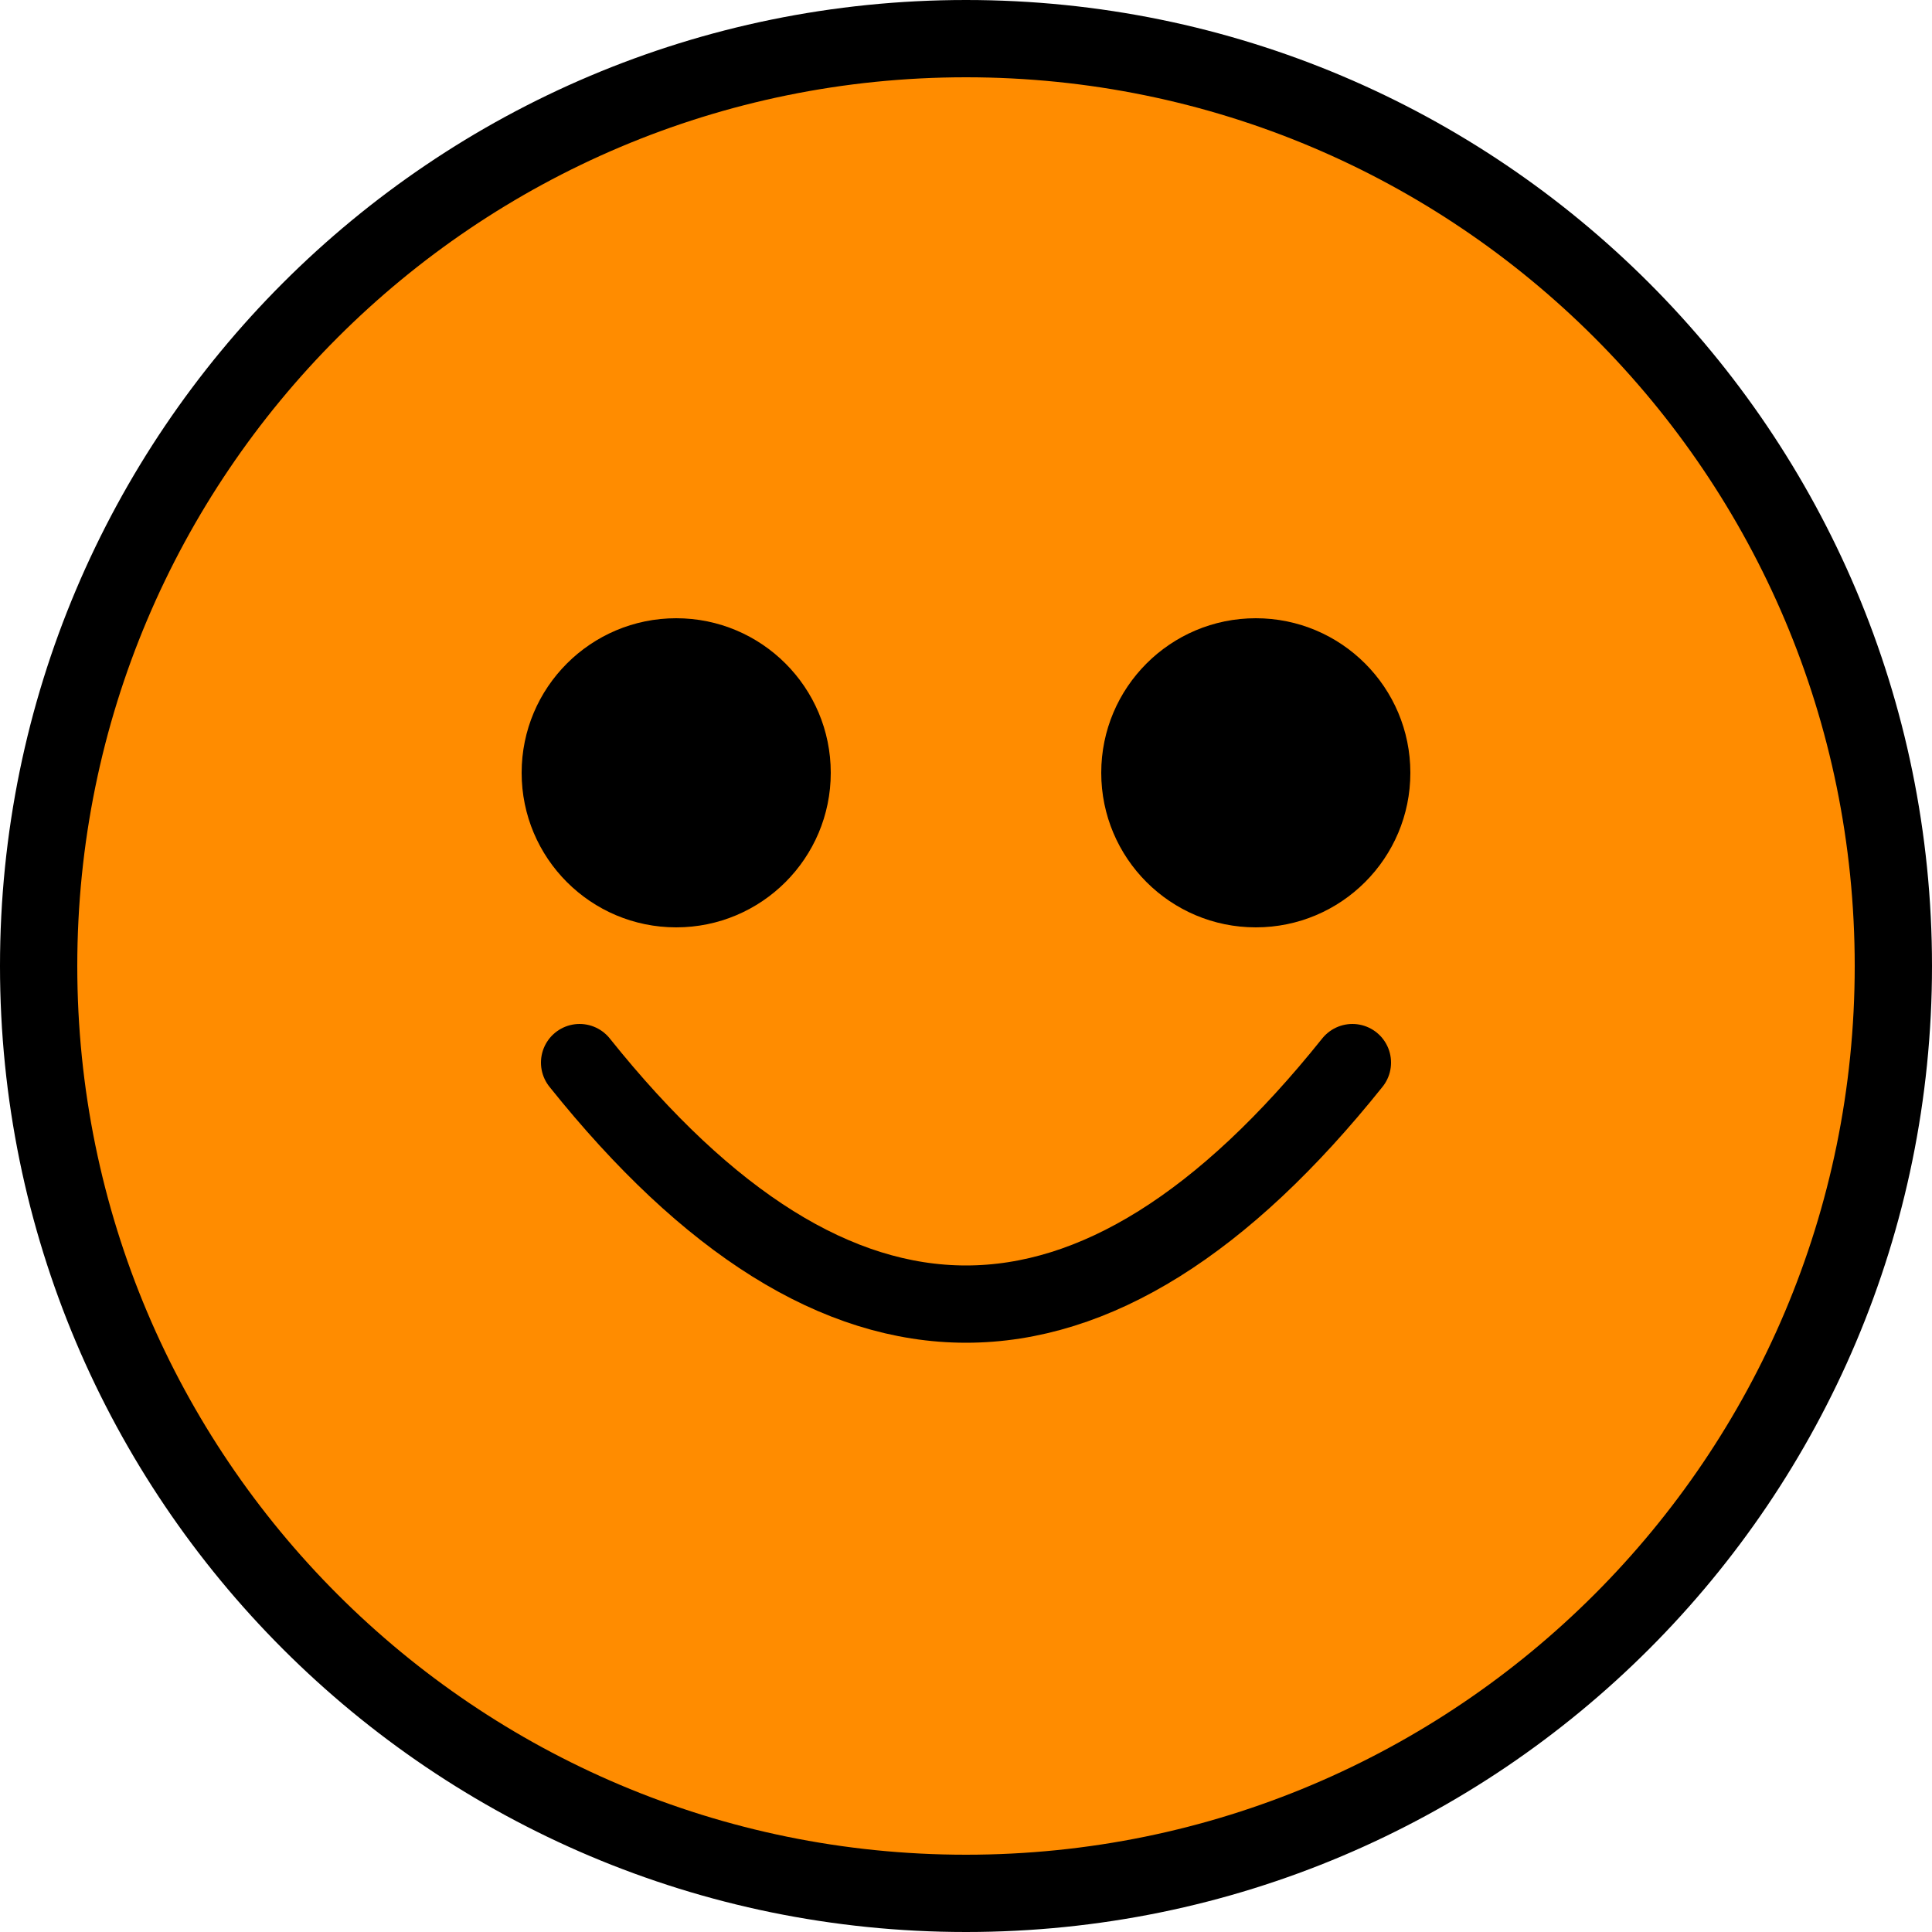
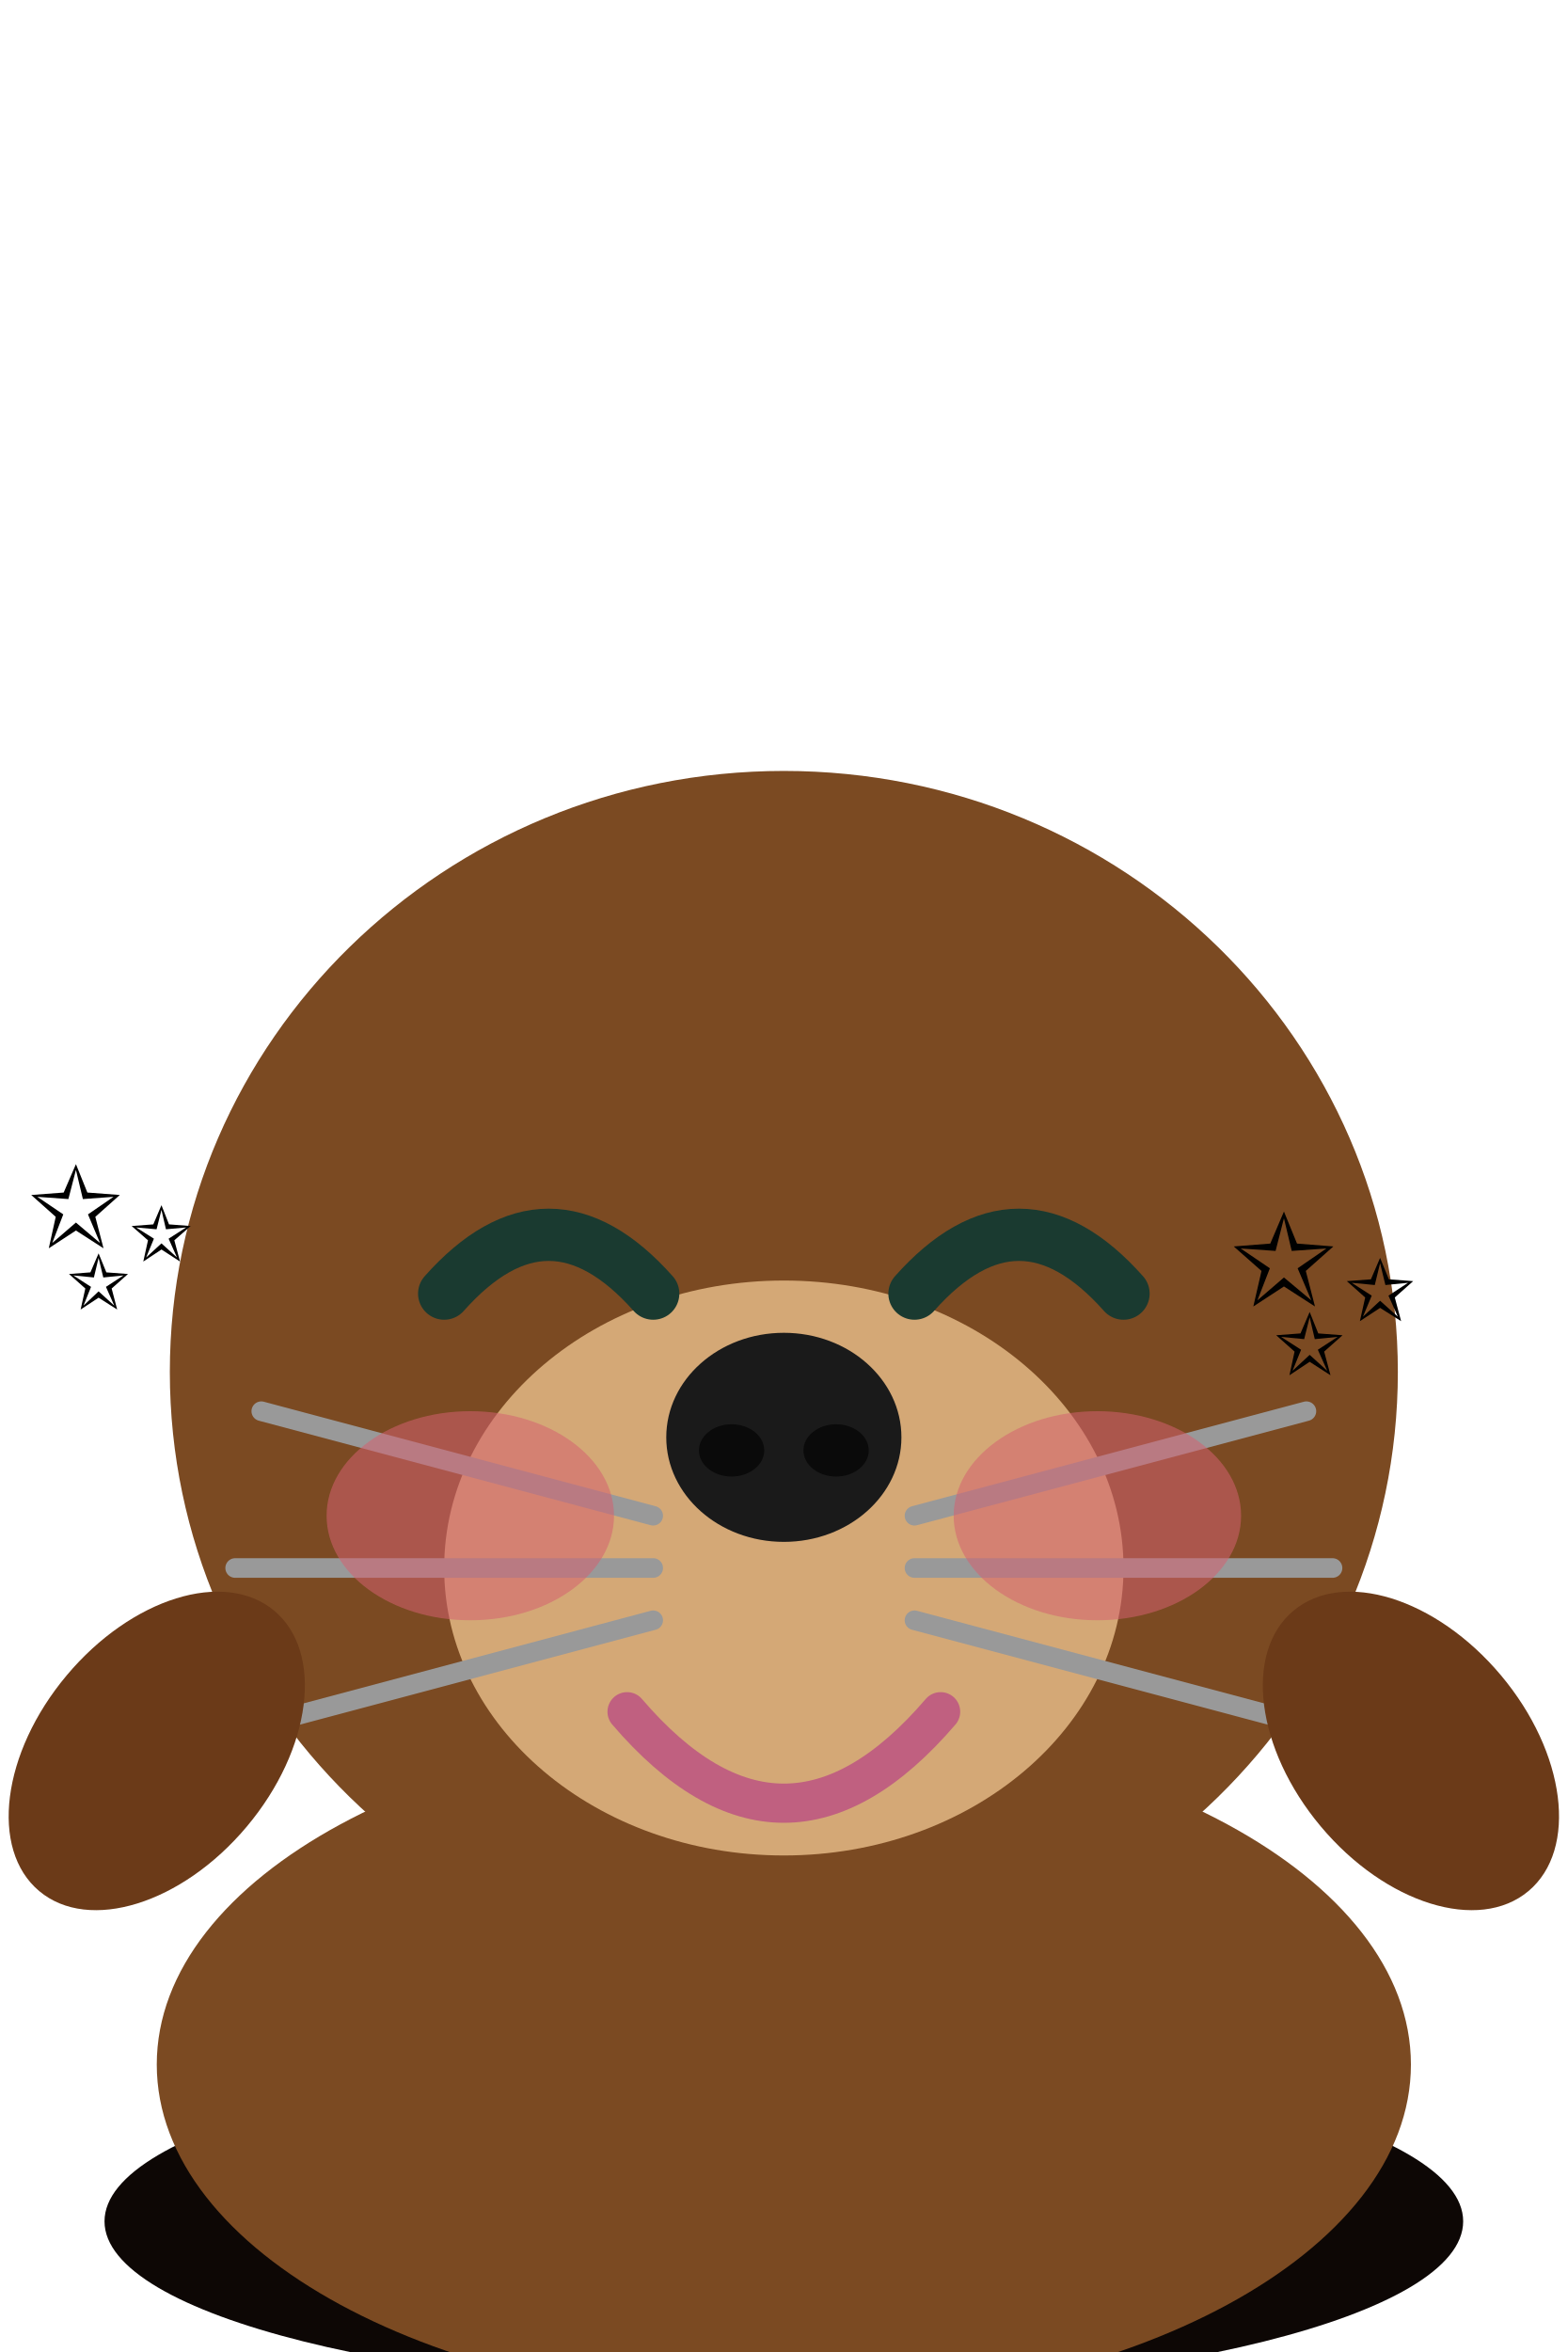
- <svg xmlns="http://www.w3.org/2000/svg" width="100" height="100" viewBox="0 0 100 100">
-   <circle cx="50" cy="50" r="48" fill="#FF8C00" stroke="#000" stroke-width="4" />
-   <circle cx="35" cy="40" r="8" fill="#000" />
-   <circle cx="65" cy="40" r="8" fill="#000" />
-   <path d="M 30 55 Q 50 80 70 55" fill="none" stroke="#000" stroke-width="4" stroke-linecap="round" />
+ <svg xmlns="http://www.w3.org/2000/svg" viewBox="0 0 120 180" width="120" height="180">
+   <ellipse cx="60" cy="170" rx="52" ry="13" fill="#0D0705" />
+   <ellipse cx="60" cy="158" rx="48" ry="26" fill="#7B4A22" />
+   <ellipse cx="60" cy="105" rx="47" ry="46" fill="#7B4A22" />
+   <ellipse cx="60" cy="120" rx="26" ry="22" fill="#D4A876" />
+   <ellipse cx="60" cy="110" rx="9" ry="8" fill="#1A1A1A" />
+   <ellipse cx="56" cy="111" rx="2.5" ry="2" fill="#0A0A0A" />
+   <ellipse cx="64" cy="111" rx="2.5" ry="2" fill="#0A0A0A" />
+   <line x1="50" y1="116" x2="20" y2="108" stroke="#999" stroke-width="1.5" stroke-linecap="round" />
+   <line x1="50" y1="120" x2="18" y2="120" stroke="#999" stroke-width="1.5" stroke-linecap="round" />
+   <line x1="50" y1="124" x2="20" y2="132" stroke="#999" stroke-width="1.5" stroke-linecap="round" />
+   <line x1="70" y1="116" x2="100" y2="108" stroke="#999" stroke-width="1.5" stroke-linecap="round" />
+   <line x1="70" y1="120" x2="102" y2="120" stroke="#999" stroke-width="1.5" stroke-linecap="round" />
+   <line x1="70" y1="124" x2="100" y2="132" stroke="#999" stroke-width="1.5" stroke-linecap="round" />
+   <path d="M34 99 Q42 90 50 99" stroke="#1A3A30" stroke-width="4" fill="none" stroke-linecap="round" />
+   <path d="M70 99 Q78 90 86 99" stroke="#1A3A30" stroke-width="4" fill="none" stroke-linecap="round" />
+   <ellipse cx="36" cy="116" rx="11" ry="8" fill="#D46070" opacity="0.55" />
+   <ellipse cx="84" cy="116" rx="11" ry="8" fill="#D46070" opacity="0.55" />
+   <path d="M48 131 Q60 145 72 131" stroke="#C06080" stroke-width="3" fill="#D4A876" stroke-linecap="round" />
+   <ellipse cx="12" cy="134" rx="14" ry="9" fill="#6B3A18" transform="rotate(-50,12,134)" />
+   <ellipse cx="108" cy="134" rx="14" ry="9" fill="#6B3A18" transform="rotate(50,108,134)" />
+   <text x="94" y="105" font-size="18">✨</text>
+   <text x="2" y="100" font-size="16">✨</text>
</svg>
